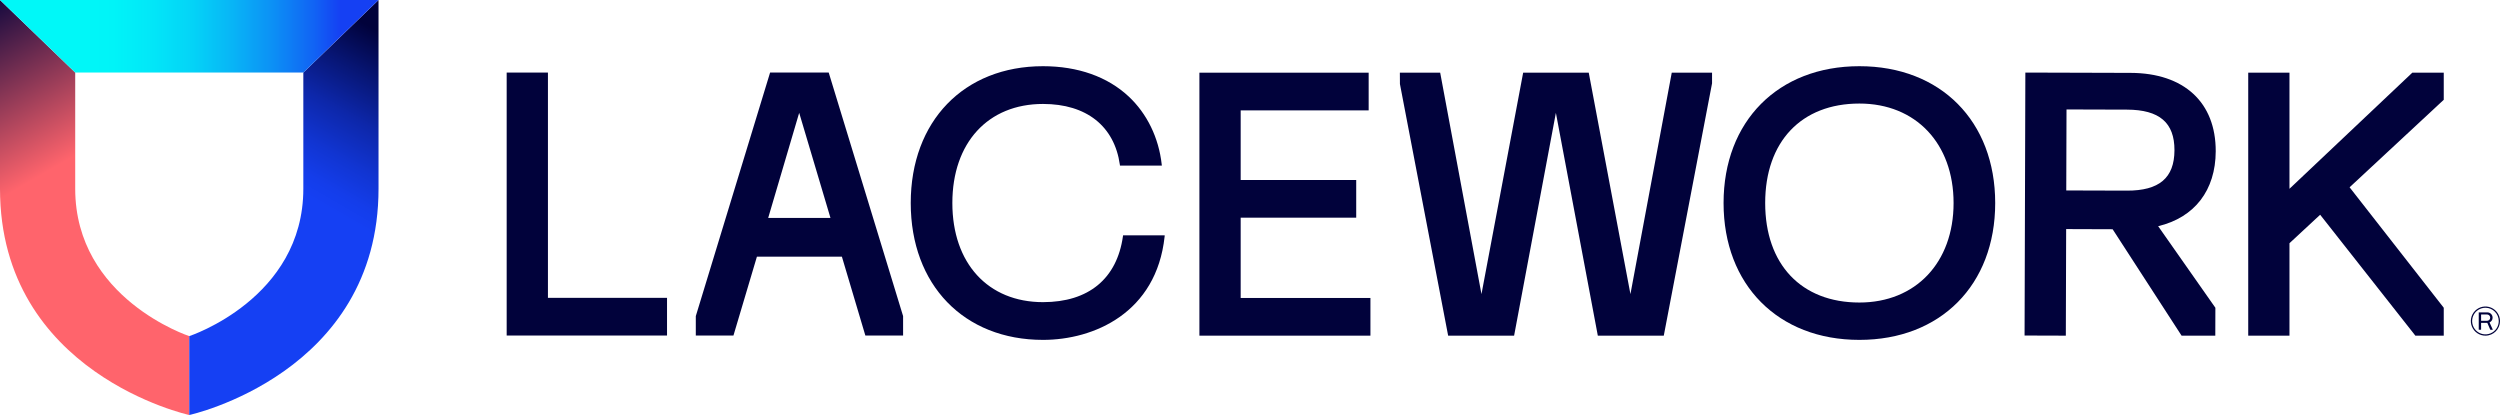
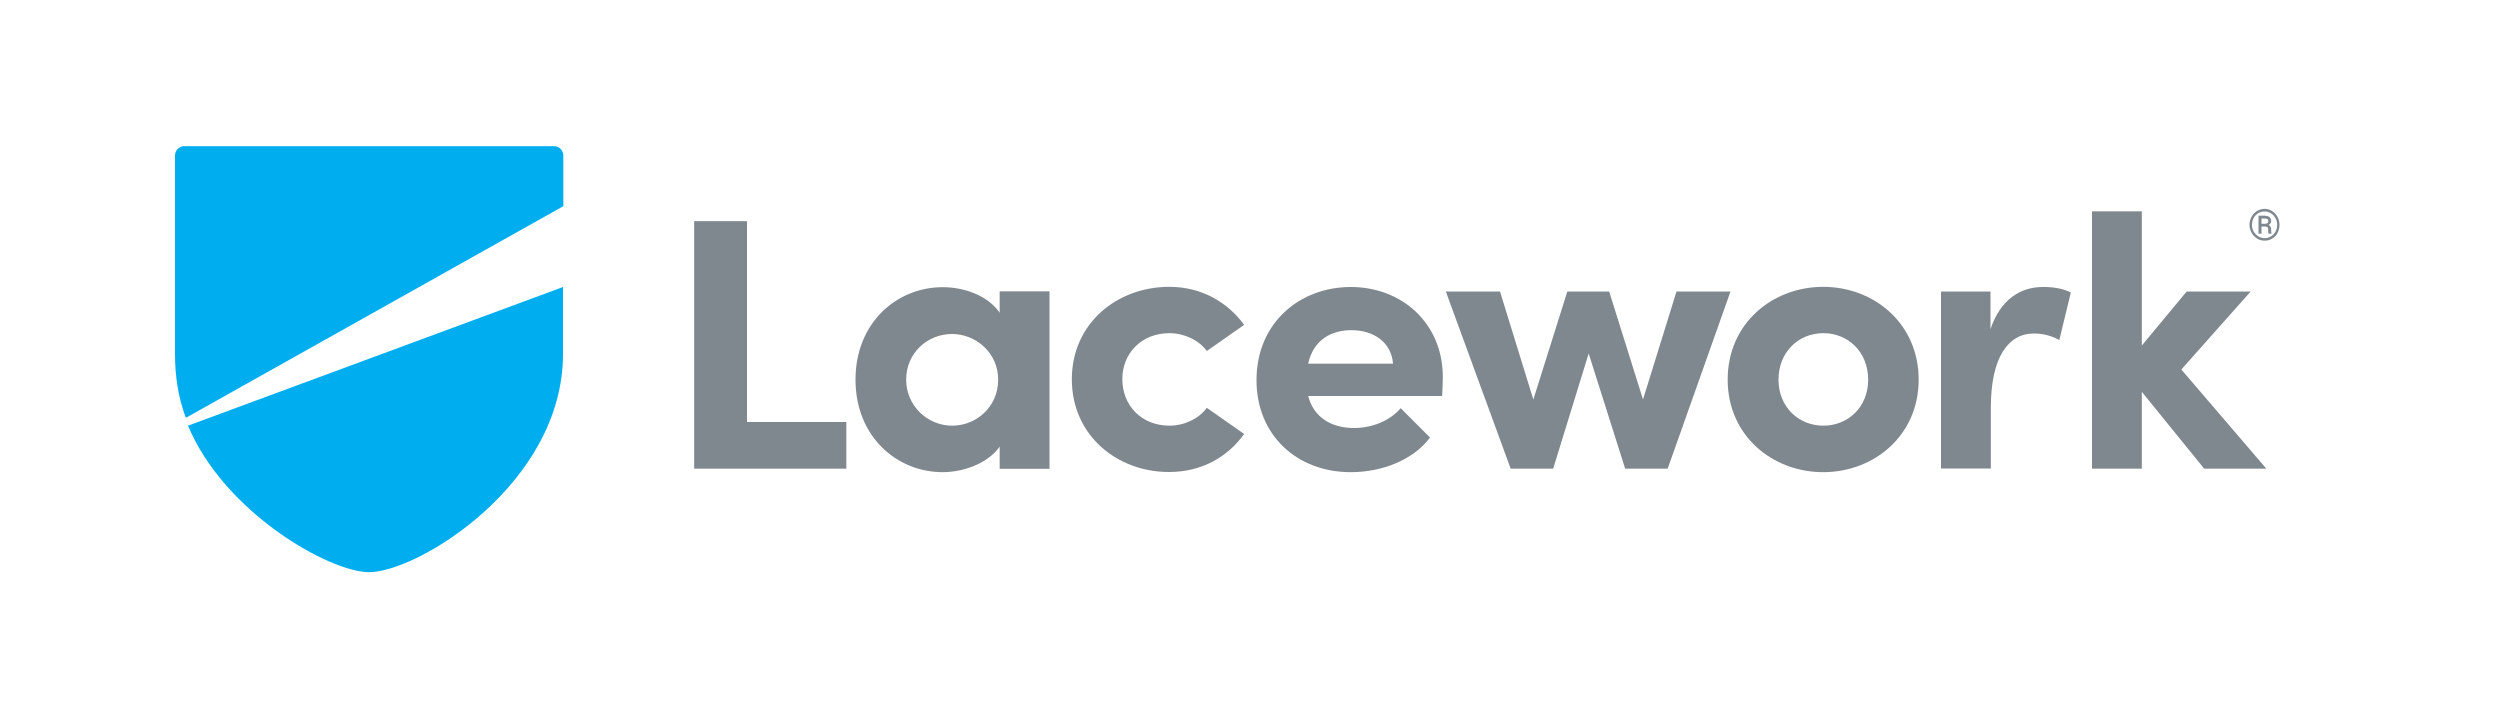
- <svg xmlns="http://www.w3.org/2000/svg" id="PrimaryLockup_DarkRegistered_" data-name="PrimaryLockup(DarkRegistered)" viewBox="0 0 1900 315.41">
-   <defs>
-     <style>.cls-1{fill:url(#Lacework_Coral_Gradient_RGB);}.cls-2{fill:url(#Lacework_Blue_Gradient_RGB);}.cls-3{fill:url(#Lacework_Teal_Gradient_RGB);}.cls-4{fill:#01023b;}</style>
-     <linearGradient id="Lacework_Coral_Gradient_RGB" x1="-37.72" y1="8.1" x2="33.69" y2="131.8" gradientUnits="userSpaceOnUse">
-       <stop offset="0" stop-color="#01023b" />
-       <stop offset="1" stop-color="#ff646c" />
-     </linearGradient>
-     <linearGradient id="Lacework_Blue_Gradient_RGB" x1="309.12" y1="36.3" x2="241.14" y2="154.05" gradientUnits="userSpaceOnUse">
-       <stop offset="0" stop-color="#01023b" />
-       <stop offset="0.24" stop-color="#071573" />
-       <stop offset="0.49" stop-color="#0d27aa" />
-       <stop offset="0.72" stop-color="#1135d2" />
-       <stop offset="0.89" stop-color="#143dea" />
-       <stop offset="1" stop-color="#1540f3" />
-     </linearGradient>
-     <linearGradient id="Lacework_Teal_Gradient_RGB" y1="27.57" x2="287.68" y2="27.57" gradientUnits="userSpaceOnUse">
-       <stop offset="0.2" stop-color="#00f8f8" />
-       <stop offset="0.3" stop-color="#00f4f8" />
-       <stop offset="0.4" stop-color="#02e7f8" />
-       <stop offset="0.51" stop-color="#04d3f7" />
-       <stop offset="0.61" stop-color="#08b6f6" />
-       <stop offset="0.72" stop-color="#0c90f5" />
-       <stop offset="0.83" stop-color="#1163f4" />
-       <stop offset="0.9" stop-color="#1540f3" />
-     </linearGradient>
-   </defs>
-   <g id="PrimaryLockup_Dark_Registered_" data-name="PrimaryLockup(Dark Registered)">
-     <g id="Shield">
-       <path class="cls-1" d="M143.84,315.41S0,284.06,0,143.45V0L57.16,55.15v88.3c0,83.6,86.68,112,86.68,112Z" />
-       <path class="cls-2" d="M143.84,315.41s143.84-31.35,143.84-172V0L230.53,55.15v88.3c0,83.6-86.69,112-86.69,112Z" />
-       <polygon class="cls-3" points="230.53 55.15 57.16 55.15 0 0 287.68 0 230.53 55.15" />
-     </g>
-     <g id="Wordmark">
-       <g id="Wordmark-2" data-name="Wordmark">
-         <path class="cls-4" d="M853.54,178.84l-.1.71c-4.55,32.29-26.12,50.08-60.75,50.08-41.86,0-68.9-29.57-68.9-75.34S750.83,79,792.69,79c33,0,54.24,16.83,58.4,46.16l.1.71H883l-.1-.92c-2.25-20.26-11.17-38.6-25.13-51.64-16.06-15-38.56-23-65.08-23-60.13,0-100.53,41.79-100.53,104s40.4,104,100.53,104c38.73,0,86.18-20.56,92.42-78.51l.1-.92Z" />
-         <polygon class="cls-4" points="942.91 226.46 942.91 165.43 1030.72 165.43 1030.72 136.8 942.91 136.8 942.91 83.89 1040.18 83.89 1040.18 55.24 911.55 55.24 911.55 255.1 1041.53 255.1 1041.53 226.46 942.91 226.46" />
-         <polygon class="cls-4" points="416.43 55.15 416.43 226.36 506.94 226.36 506.94 255 385.07 255 385.07 55.15 416.43 55.15" />
-         <polygon class="cls-4" points="1270.53 55.24 1239.13 223.52 1207.45 55.24 1157.6 55.24 1125.92 223.52 1094.54 55.24 1063.9 55.24 1063.95 63.85 1100.59 255.1 1150.72 255.1 1182.47 85.78 1214.34 255.1 1264.47 255.1 1301.16 63.34 1301.16 55.24 1270.53 55.24" />
-         <path class="cls-4" d="M1413.13,50.31c-61.74,0-103.22,41.79-103.22,104s41.48,104,103.22,104,103.22-41.79,103.22-104S1474.87,50.31,1413.13,50.31Zm71.59,104c0,45.22-28.77,75.61-71.59,75.61-44.15,0-71.59-29-71.59-75.61s27.44-75.61,71.59-75.61C1456,78.68,1484.72,109.07,1484.72,154.29Z" />
-         <polygon class="cls-4" points="1857.25 75.83 1857.25 55.24 1833.35 55.24 1740 143.48 1740 55.24 1708.65 55.24 1708.65 255.1 1740 255.1 1740 184.84 1763.32 163.2 1835.67 255.1 1857.25 255.1 1857.25 233.9 1785.69 142.34 1857.25 75.83" />
-         <path class="cls-4" d="M1640.2,171.9c27.73-6.62,43.65-27.3,43.75-56.89.11-37.21-24.07-59.49-64.68-59.62l-80-.24L1538.67,255l31.36.1.25-81,35.32.12L1658,255.1h25.63l.06-21.2S1640.13,171.92,1640.2,171.9Zm-69.65-88.72,45.93.14c24.7.08,36.17,9.89,36.11,30.89S1641,145,1616.3,144.88l-45.94-.14Z" />
-         <path class="cls-4" d="M629.82,55.15H585.27L528.81,240.24V255h28.61l17.84-59.95h64.57L657.67,255h28.68V240.24Zm-46,110.48,23.56-79.88,23.78,79.88Z" />
-       </g>
-       <g id="Registered">
-         <path class="cls-4" d="M1889,255.1A11.08,11.08,0,1,1,1900,244,11.08,11.08,0,0,1,1889,255.1Zm0-21.21A10.12,10.12,0,1,0,1899.06,244,10.14,10.14,0,0,0,1889,233.89Zm-5,3.52h6.5a4,4,0,0,1,3.87,4,3.79,3.79,0,0,1-2.21,3.55c-.09,0-.09.16-.06.22l2.39,5.28a.12.12,0,0,1-.12.19h-1.48a.35.35,0,0,1-.32-.16l-2.17-5a.21.21,0,0,0-.22-.12h-4.46a.08.08,0,0,0-.09.09v5a.15.15,0,0,1-.16.16H1884a.15.15,0,0,1-.16-.16V237.56A.14.14,0,0,1,1884,237.41Zm1.79,1.6a.15.15,0,0,0-.16.16v4.46a.15.15,0,0,0,.16.16h4.55a2.38,2.38,0,0,0,2.23-2.36,2.44,2.44,0,0,0-2.29-2.42Z" />
-       </g>
-     </g>
+ <svg xmlns="http://www.w3.org/2000/svg" version="1.1" id="Layer_1" x="0px" y="0px" viewBox="0 0 1500 427" style="enable-background:new 0 0 1500 427;" xml:space="preserve">
+   <style type="text/css">
+ 	.st0{fill:#00AEEF;}
+ 	.st1{fill:#80888F;}
+ </style>
+   <g>
+     <path class="st0" d="M338,93.4c0-2.9-2.1-5.3-4.9-5.7H109.9c-2.8,0.4-4.9,2.8-4.9,5.7v118.9c0,13.6,2,26.5,6.5,38.4l226.5-127V93.4   z" />
+     <path class="st0" d="M221.5,343.3c29,0,116.3-52.9,116.3-130.9v-40.2l-225,83.2C134.6,307.6,197.7,343.3,221.5,343.3" />
+   </g>
+   <polygon class="st1" points="416.5,132.7 448.2,132.7 448.2,253.2 507.8,253.2 507.8,281.2 416.5,281.2 " />
+   <g>
+     <path class="st1" d="M598.9,227.8c0-16.4-13.7-27.4-27.6-27.4c-15.1,0-27.6,11.6-27.6,27.4c0,15.5,12.6,27.6,27.6,27.6   C585.9,255.4,598.9,244,598.9,227.8 M629.7,174.9v106.4h-29.9V268c-7.5,10.5-22.4,15.3-34.2,15.3c-27.4,0-52.3-21.2-52.3-55.5   s24.9-55.5,52.3-55.5c12.3,0,26.7,4.6,34.2,15.3v-12.8h29.9V174.9z" />
+     <path class="st1" d="M643.1,227.6c0-33.8,27.4-55.5,58.4-55.5c19.4,0,34.9,9.1,45,22.8l-22.4,15.7c-4.8-6.6-13.7-10.7-22.4-10.7   c-16.9,0-28.3,12.1-28.3,27.6c0,15.7,11.4,27.9,28.3,27.9c8.7,0,17.6-4.1,22.4-10.7l22.4,15.7c-10,13.9-25.6,22.8-45,22.8   C670.5,283.3,643.1,261.4,643.1,227.6" />
+     <path class="st1" d="M835.8,218.2c-0.9-12.6-11.4-20.1-24.9-20.1c-12.1,0-22.8,5.7-26,20.1H835.8z M865.3,237.6h-80.4   c3.2,12.3,13.2,19.2,27.6,19.2c10.7,0,21.5-4.3,27.9-11.9l17.6,17.6c-10,13.5-28.8,20.8-47.5,20.8c-32.6,0-56.6-22.4-56.6-55.2   c0-34.5,26-55.9,56.6-55.9c30.4,0,55.2,21.5,55.2,54.1C865.7,229.2,865.5,232.8,865.3,237.6" />
+   </g>
+   <polygon class="st1" points="1038.3,174.9 1000.6,281.2 975.1,281.2 953.2,212.1 931.9,281.2 906.4,281.2 867.5,174.9 900,174.9   920,239.7 940.4,174.9 965.5,174.9 985.8,239.7 1005.9,174.9 " />
+   <g>
+     <path class="st1" d="M1120.9,227.8c0-16.7-12.1-27.9-26.9-27.9s-26.9,11.2-26.9,27.9c0,16.4,12.1,27.6,26.9,27.6   C1108.8,255.4,1120.9,244.3,1120.9,227.8 M1036.6,227.8c0-33.8,26.9-55.7,57.3-55.7s57.3,21.9,57.3,55.7   c0,33.6-26.9,55.5-57.3,55.5S1036.6,261.4,1036.6,227.8" />
+     <path class="st1" d="M1242.5,175.5l-6.9,28.5c-6.4-3.4-11.6-3.9-15.3-3.9c-15.3,0-25.8,14.2-25.8,44.5v36.5h-29.9V174.9h29.7v22.6   c5.9-17.8,18-25.3,31.3-25.3C1231.3,172.1,1237.7,173,1242.5,175.5" />
+   </g>
+   <polygon class="st1" points="1322.5,281.2 1285.1,235.1 1285.1,281.2 1255.2,281.2 1255.2,126.8 1285.1,126.8 1285.1,207.3   1312,174.9 1350.4,174.9 1308.8,221.7 1359.8,281.2 " />
+   <g>
+     <path class="st1" d="M1349.7,134.9c0-1.7,0.4-3.3,1.2-4.8c0.8-1.5,1.9-2.6,3.3-3.5c1.4-0.8,2.9-1.3,4.5-1.3s3.1,0.4,4.5,1.3   s2.5,2,3.3,3.5c0.8,1.5,1.2,3.1,1.2,4.8c0,1.7-0.4,3.2-1.1,4.7s-1.8,2.6-3.2,3.5c-1.4,0.9-2.9,1.3-4.6,1.3c-1.7,0-3.2-0.4-4.6-1.3   c-1.4-0.9-2.5-2-3.3-3.5S1349.7,136.6,1349.7,134.9z M1351.2,134.9c0,1.5,0.3,2.8,1,4c0.7,1.2,1.6,2.2,2.8,2.9   c1.2,0.7,2.4,1.1,3.8,1.1c1.4,0,2.6-0.4,3.8-1.1s2.1-1.7,2.7-2.9c0.7-1.2,1-2.6,1-4c0-1.4-0.3-2.8-1-4c-0.7-1.2-1.6-2.2-2.7-2.9   c-1.2-0.7-2.4-1.1-3.8-1.1c-1.4,0-2.6,0.3-3.8,1c-1.2,0.7-2.1,1.7-2.8,2.9C1351.5,132.2,1351.2,133.5,1351.2,134.9z M1356.9,135.9   v4.3h-1.8v-10.8h3.5c1.3,0,2.3,0.3,3,0.8c0.7,0.6,1.1,1.4,1.1,2.4c0,1-0.5,1.8-1.6,2.4c1,0.4,1.6,1.3,1.6,2.6v0.8   c0,0.7,0.1,1.3,0.2,1.6v0.2h-1.8c-0.1-0.3-0.2-0.8-0.2-1.6s0-1.2,0-1.4c-0.1-0.8-0.7-1.2-1.7-1.3H1356.9z M1356.9,134.3h2   c0.6,0,1.1-0.2,1.5-0.4c0.4-0.3,0.6-0.6,0.6-1.1c0-0.6-0.2-1.1-0.5-1.3c-0.3-0.3-0.9-0.4-1.8-0.4h-1.8V134.3z" />
  </g>
</svg>
